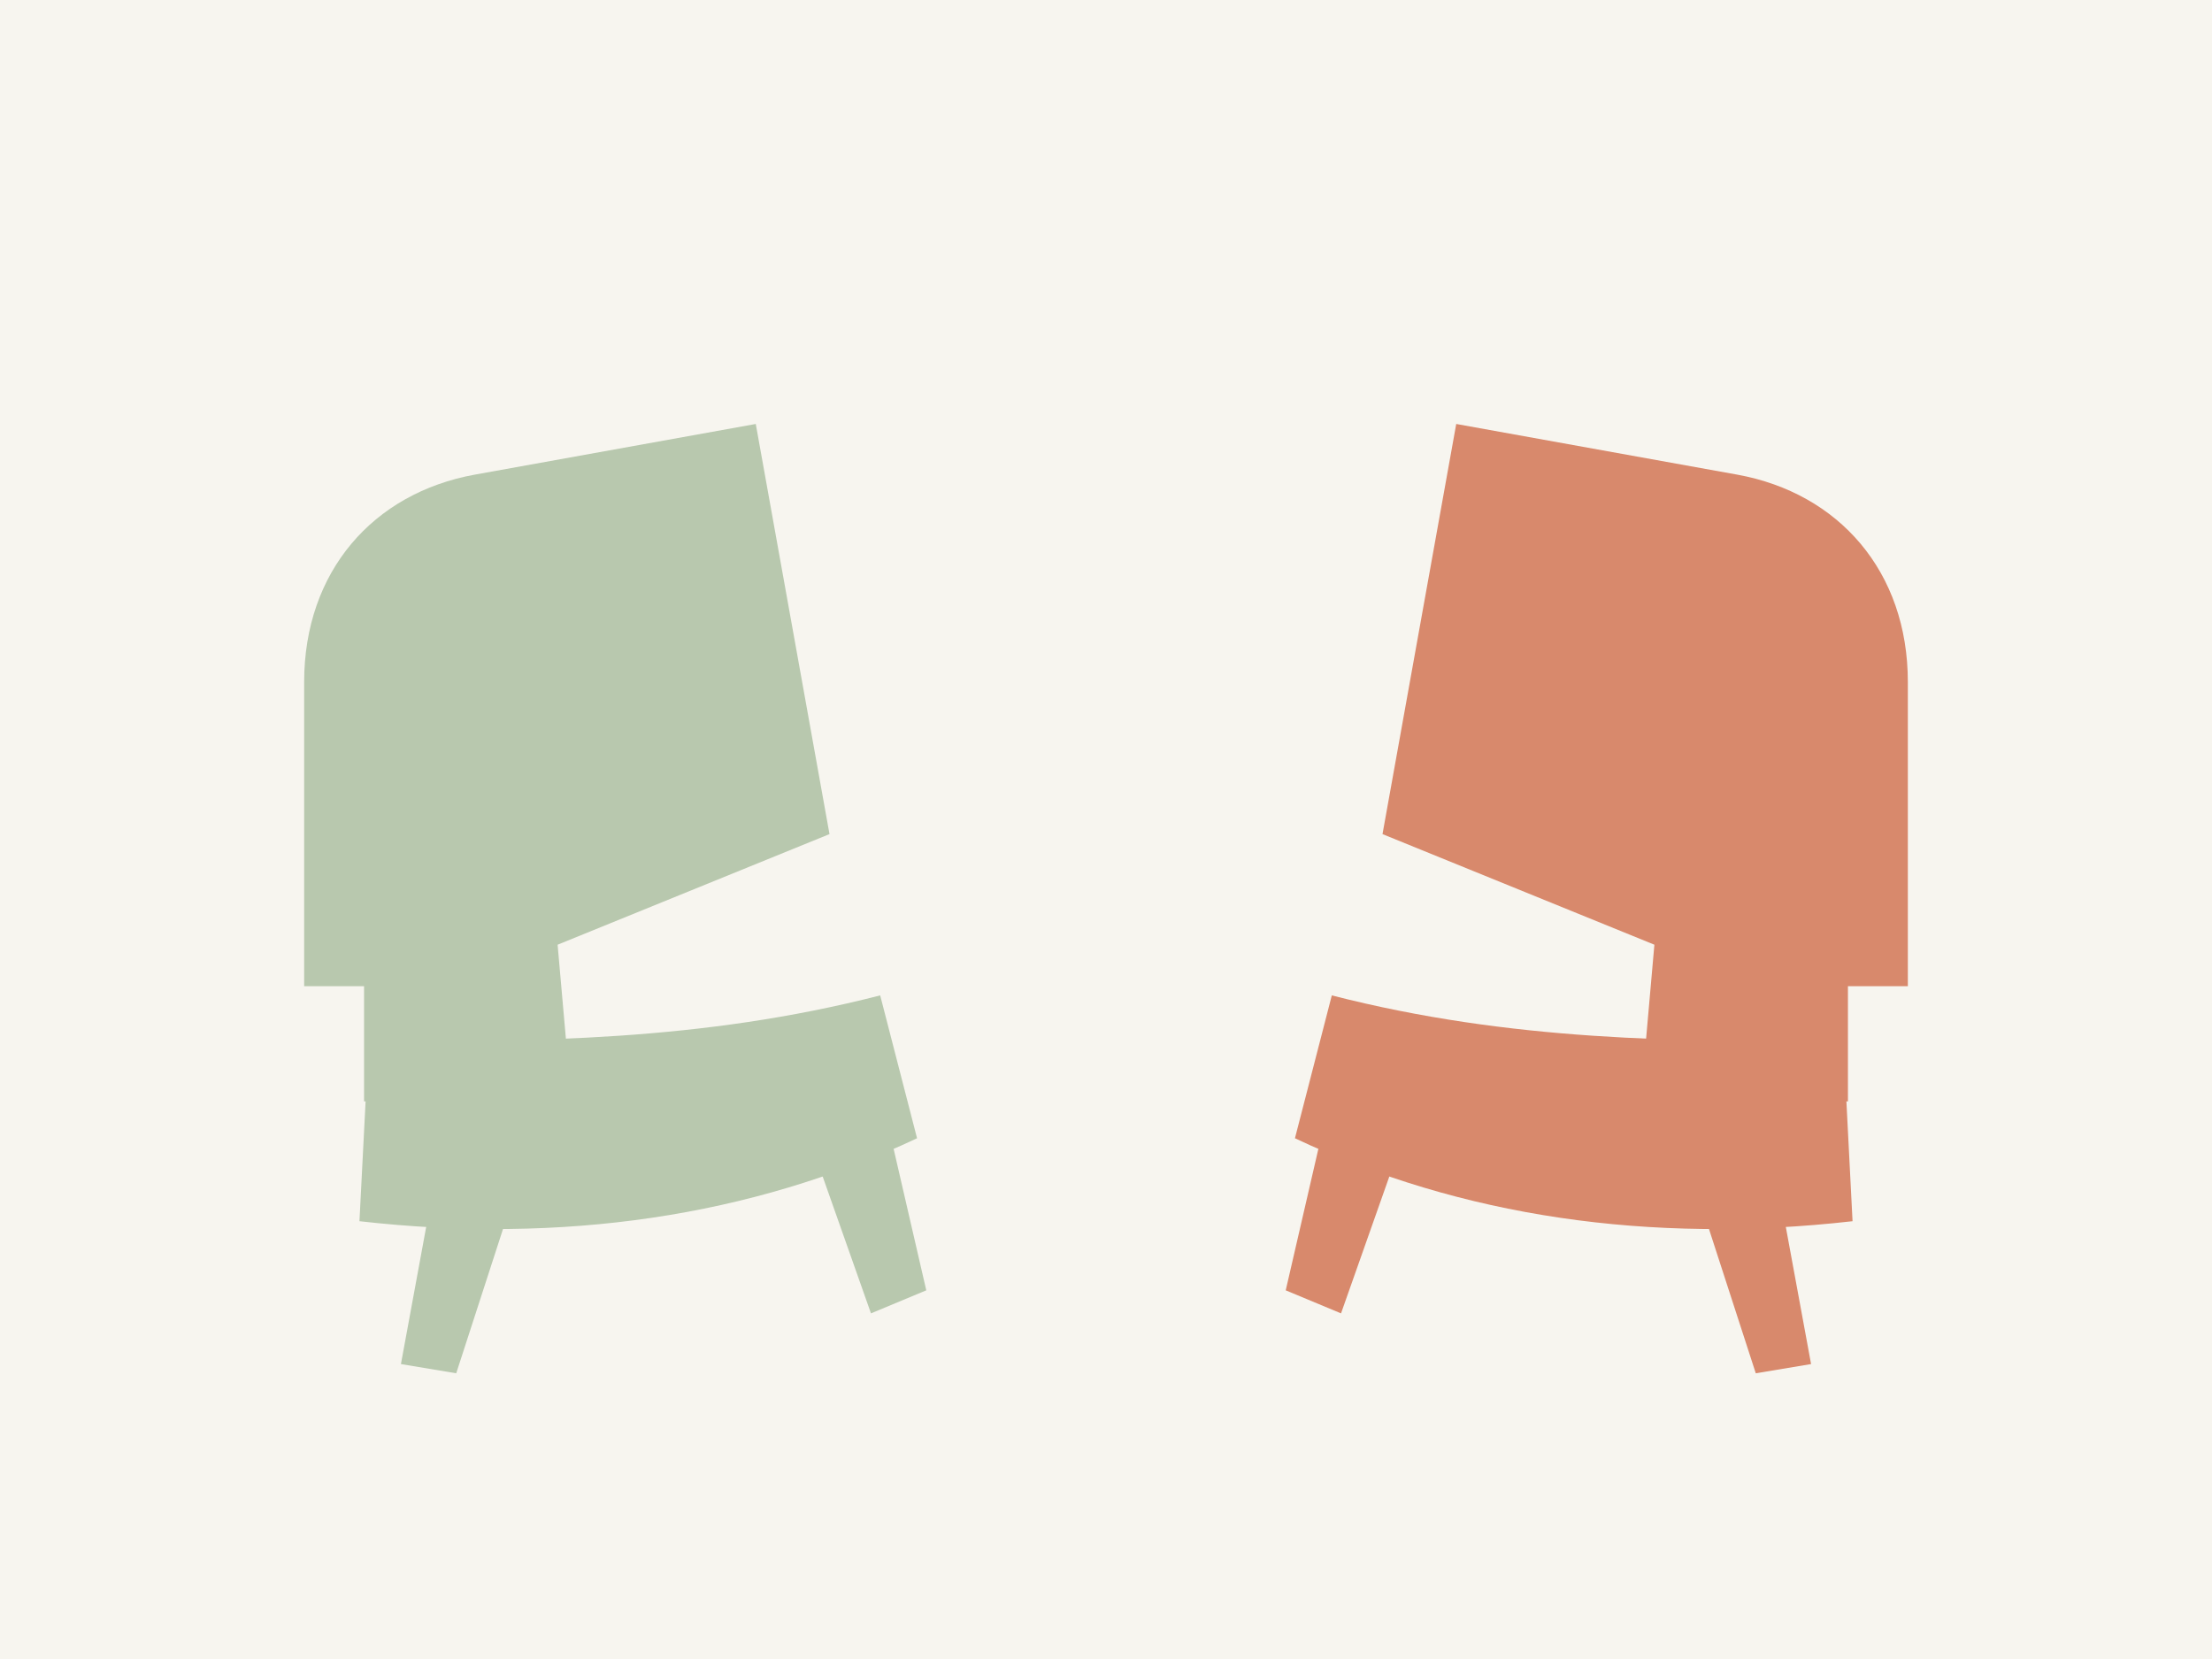
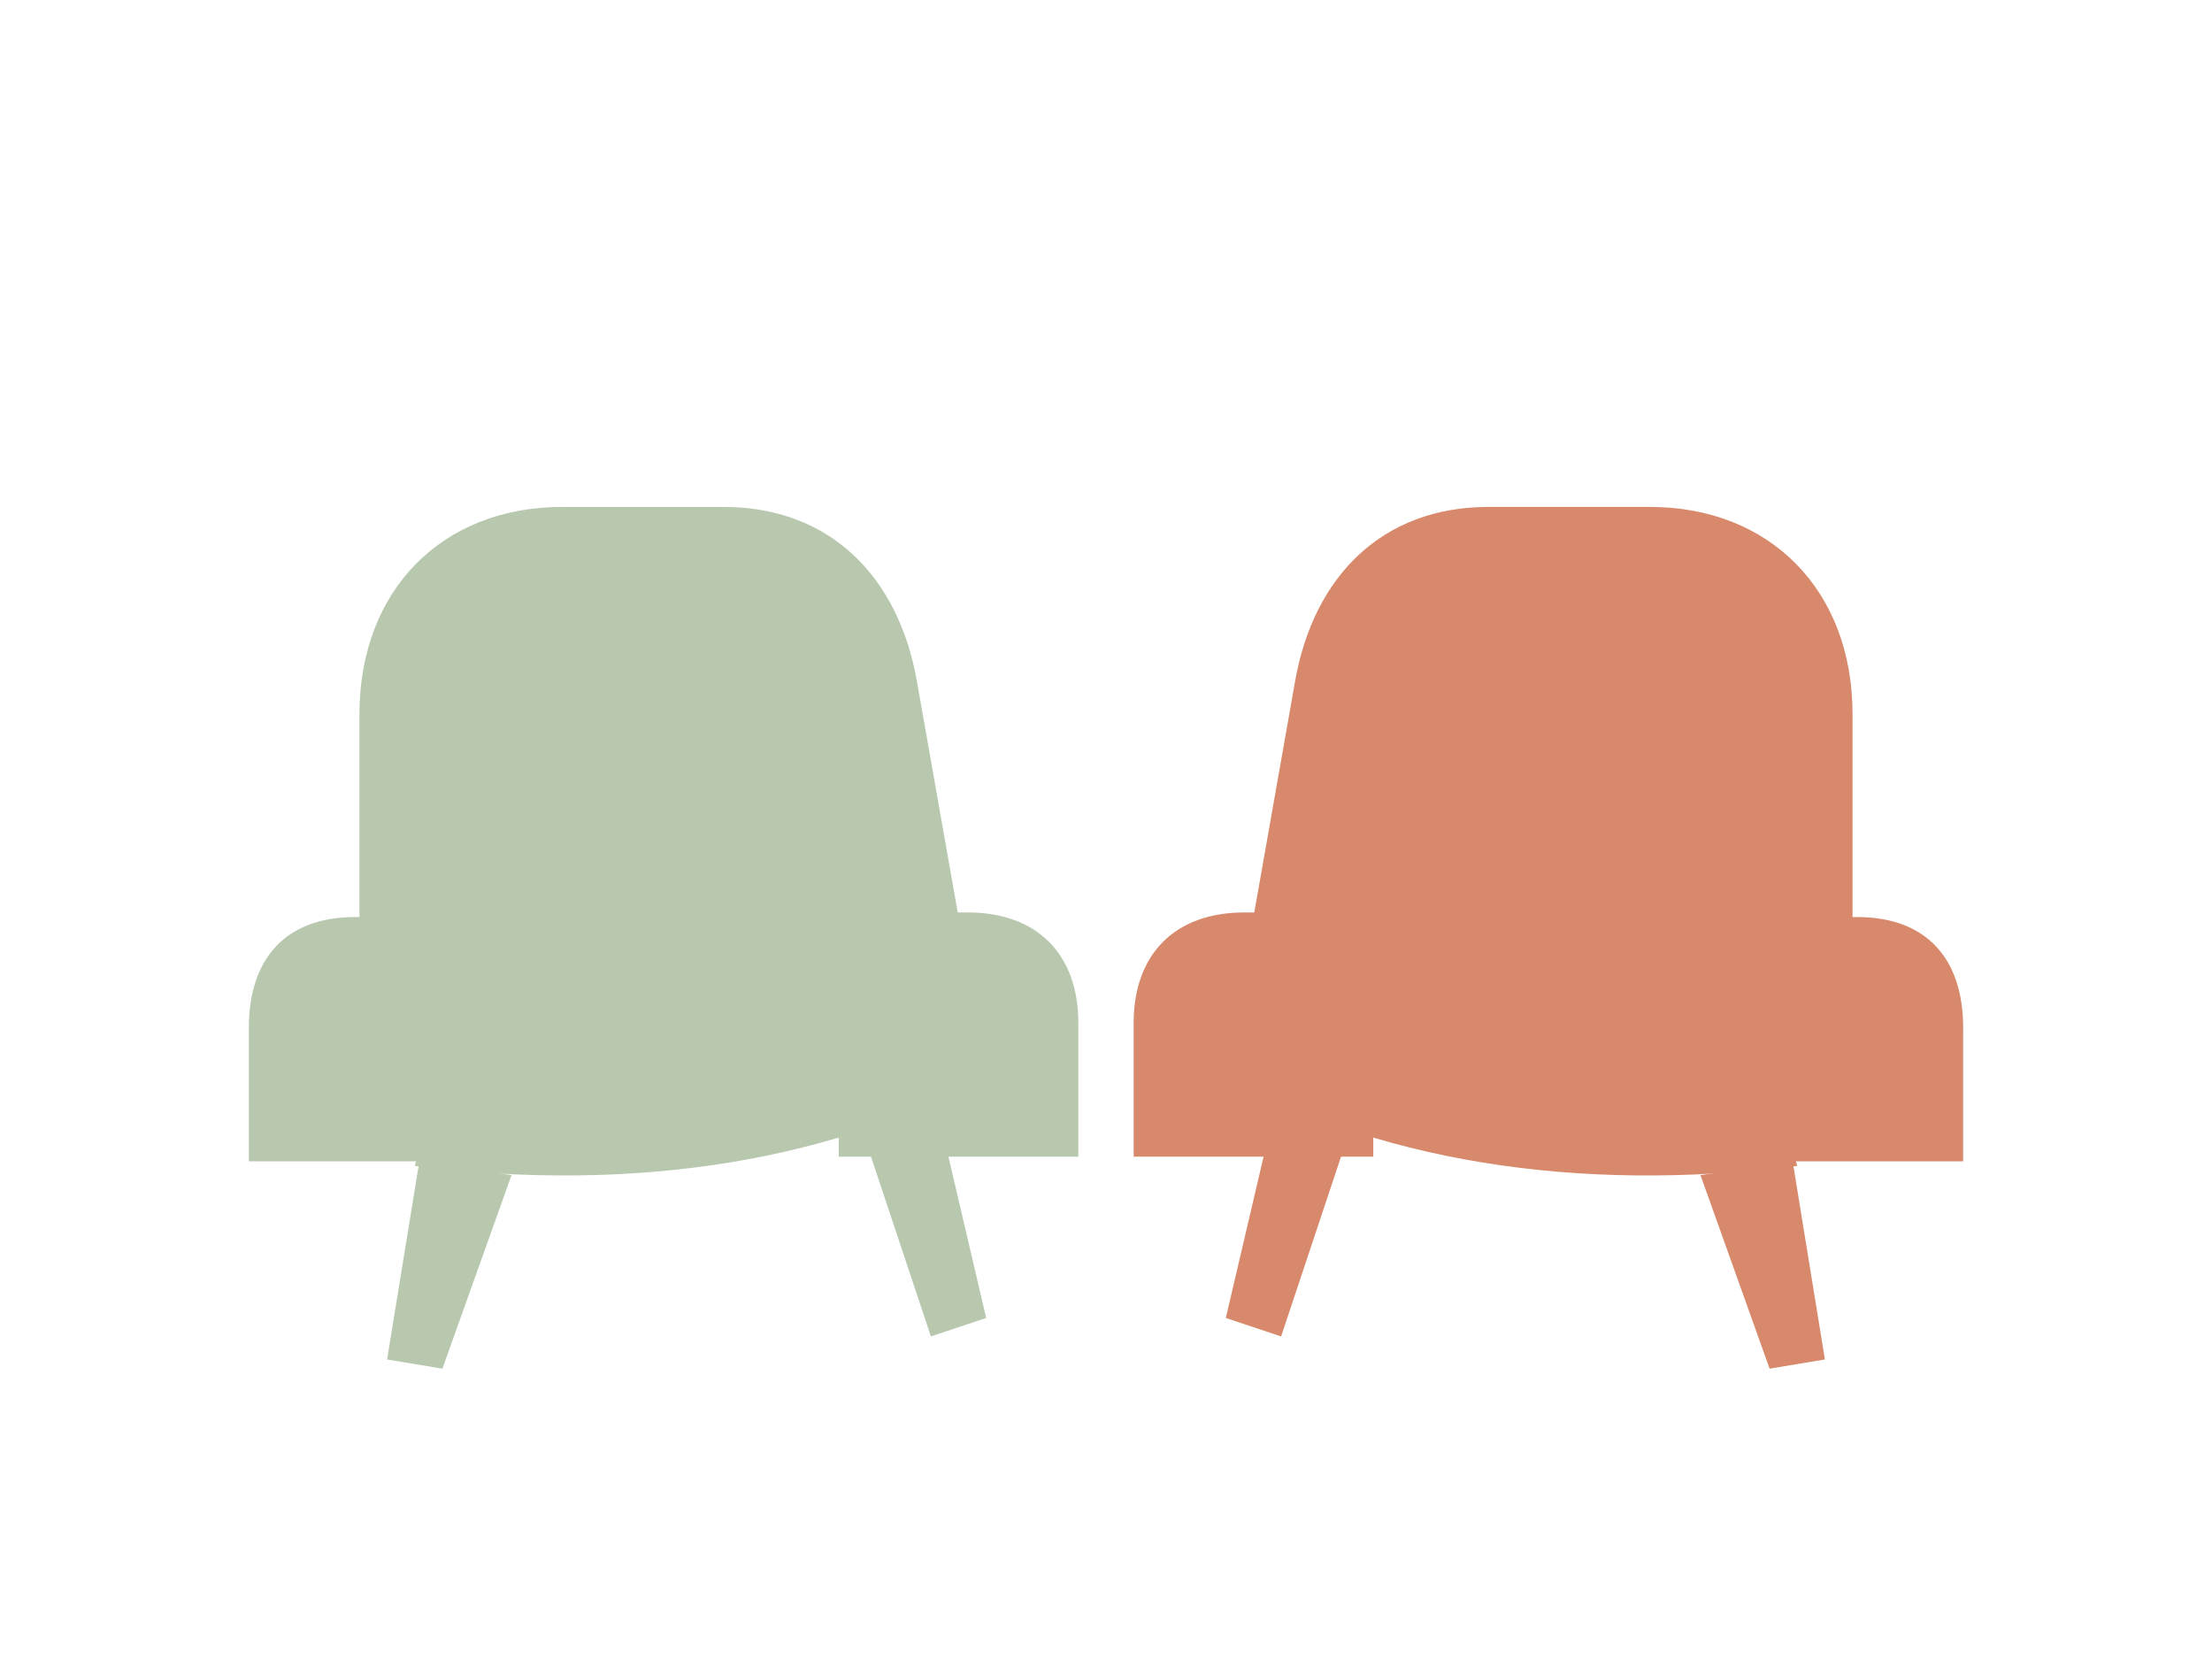
<svg xmlns="http://www.w3.org/2000/svg" viewBox="0 0 480 360" role="img" aria-labelledby="chairs-title chairs-desc">
-   <path fill="#f7f5ef" d="M0 0h480v360H0z" />
-   <path fill="#b8c8ae" d="M66 214v-66c0-24 15-41 37-45l61-11 16 89-59 24 3 34H79v-25Z" />
-   <path fill="#b8c8ae" d="M80 226c36 0 72 0 111-10l8 31c-36 17-77 23-121 18Z" />
-   <path fill="#b8c8ae" d="m94 258-7 38 12 2 12-37m66-10 12 34 12-5-9-39" />
-   <path fill="#d8896c" d="M414 214v-66c0-24-15-41-37-45l-61-11-16 89 59 24-3 34h45v-25Z" />
-   <path fill="#d8896c" d="M400 226c-36 0-72 0-111-10l-8 31c36 17 77 23 121 18Z" />
-   <path fill="#d8896c" d="m386 258 7 38-12 2-12-37m-66-10-12 34-12-5 9-39Z" />
+   <path fill="#b8c8ae" d="M78 227v-72c0-27 18-45 44-45h35c23 0 38 15 42 38l12 68c-17 17-41 25-73 25H96c-11 0-18-5-18-14Z" />
+   <path fill="#b8c8ae" d="M102 211c34 4 67 1 101-10l14 31c-35 20-79 27-127 21Z" />
+   <path fill="#b8c8ae" d="M77 199c-15 0-23 9-23 24v29h52v-53Zm133-1c15 0 24 9 24 24v29h-52v-53Z" />
+   <path fill="#b8c8ae" d="m91 252-7 43 12 2 15-42m77-7 14 42 12-4-11-47Z" />
+   <path fill="#d8896c" d="M402 227v-72c0-27-18-45-44-45h-35c-23 0-38 15-42 38l-12 68c17 17 41 25 73 25h42c11 0 18-5 18-14Z" />
+   <path fill="#d8896c" d="M378 211c-34 4-67 1-101-10l-14 31c35 20 79 27 127 21Z" />
+   <path fill="#d8896c" d="M403 199c15 0 23 9 23 24v29h-52v-53Zm-133-1c-15 0-24 9-24 24v29h52v-53Z" />
+   <path fill="#d8896c" d="m389 252 7 43-12 2-15-42m-77-7-14 42-12-4 11-47Z" />
</svg>
